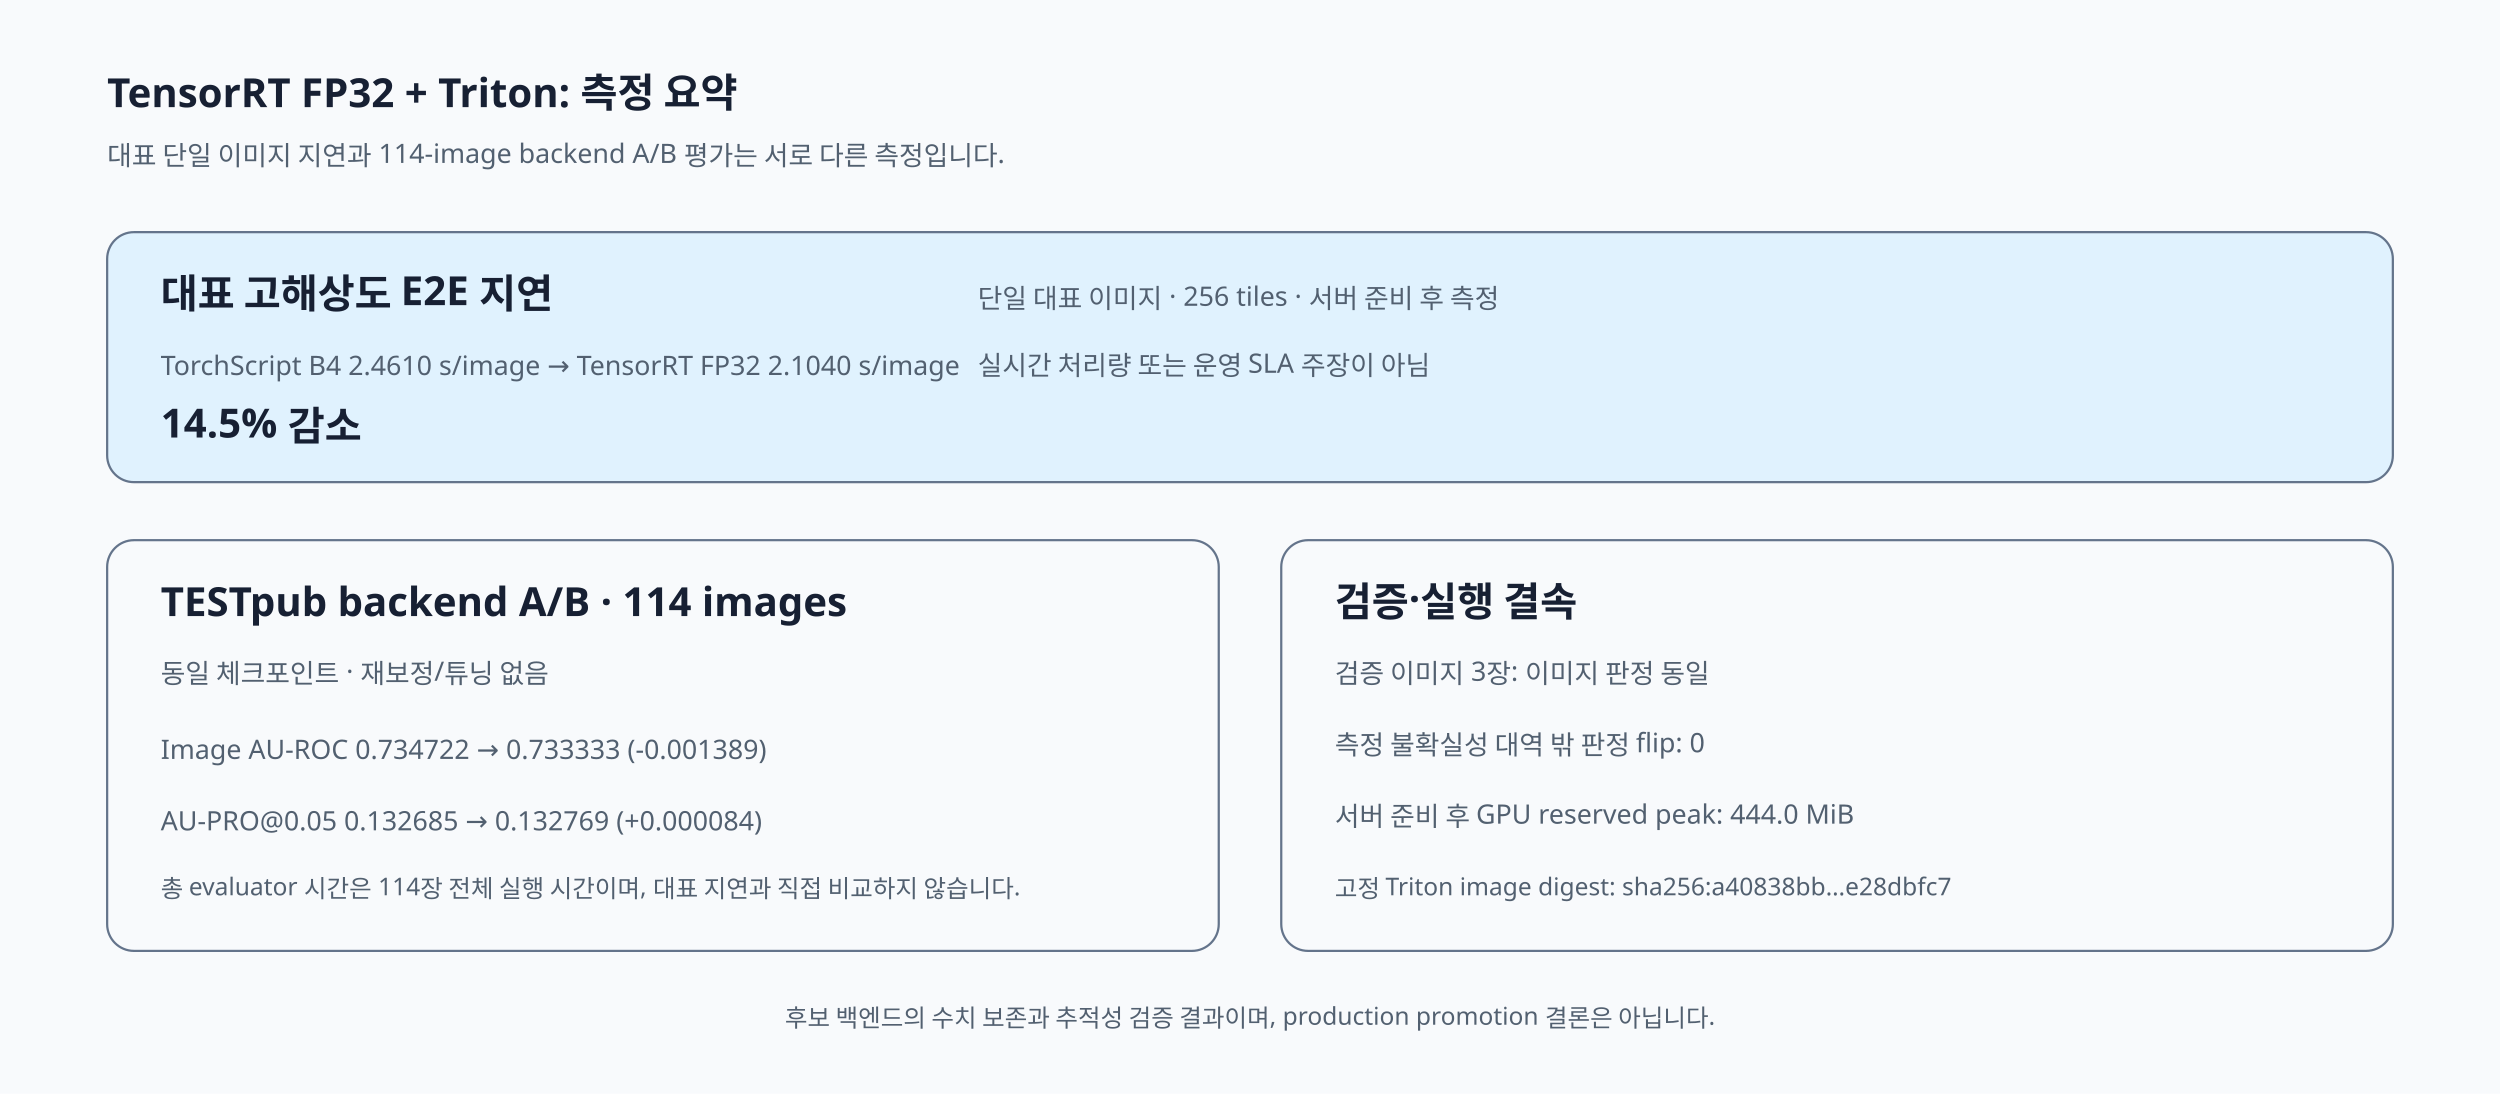
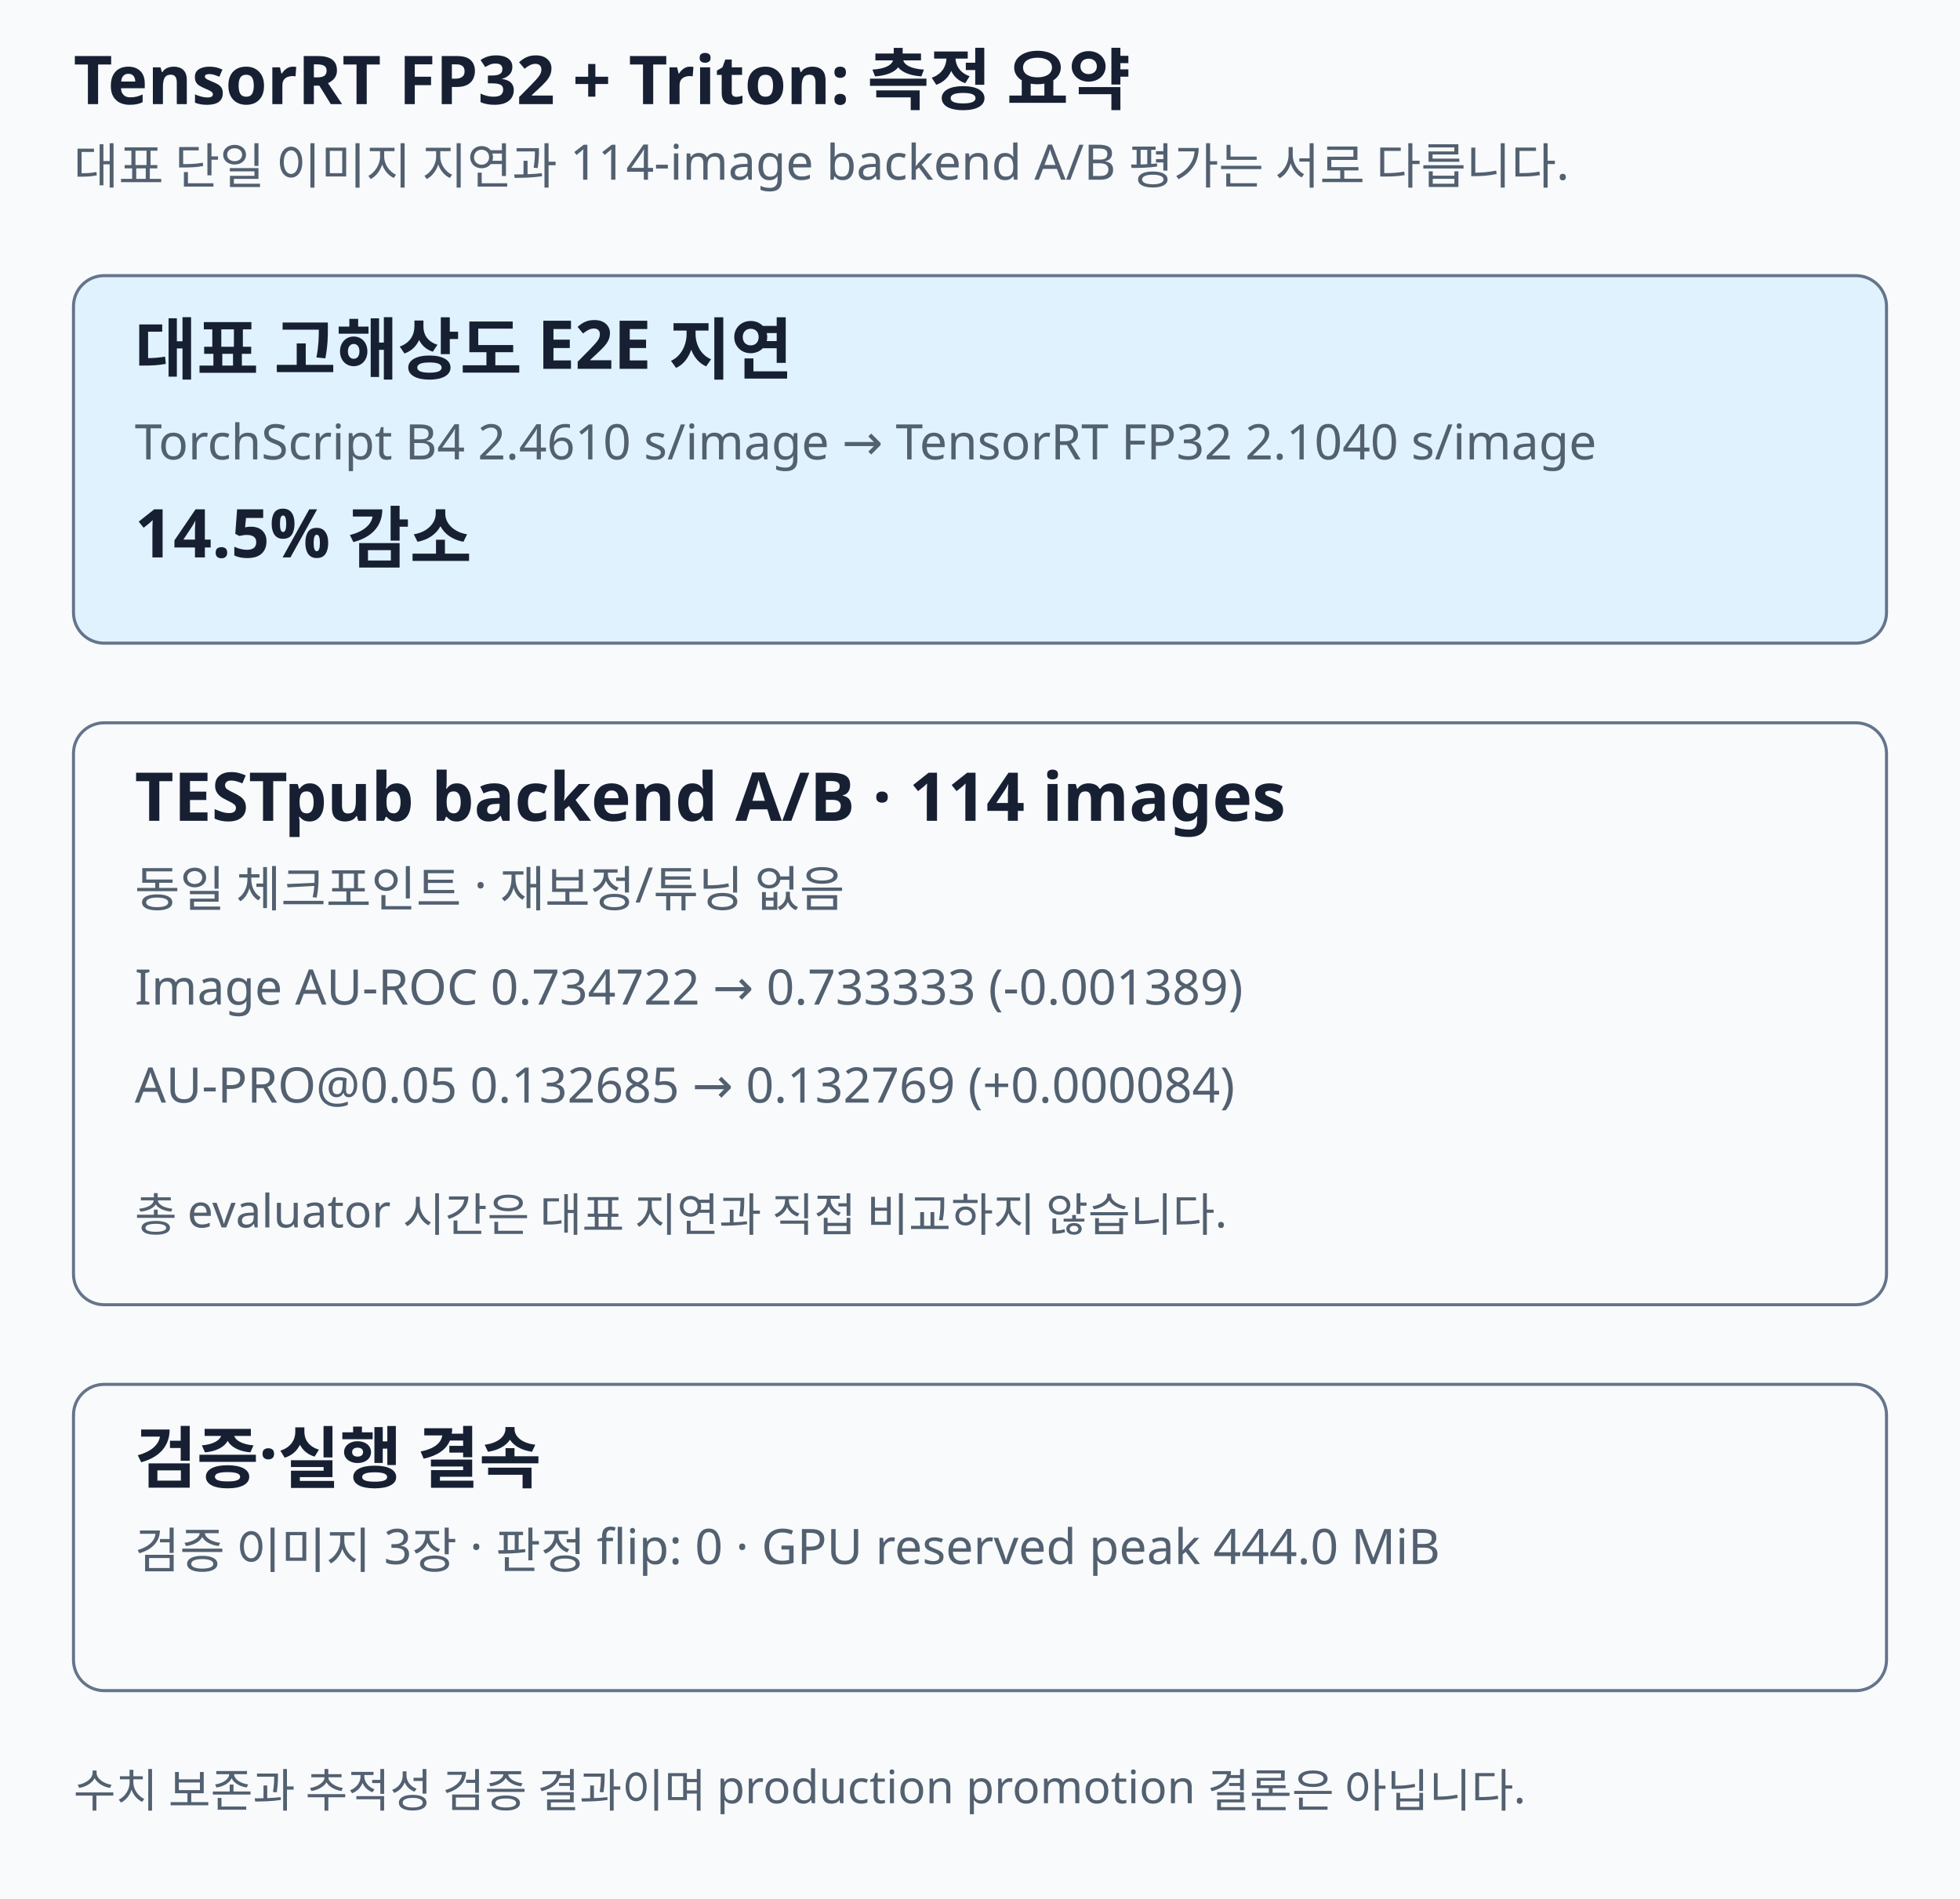
- <svg xmlns="http://www.w3.org/2000/svg" width="100%" height="490" viewBox="0 0 1120 490">
-   <style>text{font-family:system-ui,sans-serif;fill:#172033}.t{font-size:18px;font-weight:700}.s{font-size:12px;fill:#526070}.n{font-size:11px;fill:#526070}</style>
+ <svg xmlns="http://www.w3.org/2000/svg" width="100%" height="620" viewBox="0 0 640 620">
+   <style>text{font-family:system-ui,sans-serif;fill:#172033}.t{font-size:22px;font-weight:700}.s{font-size:16px;fill:#526070}.n{font-size:15px;fill:#526070}</style>
  <rect width="100%" height="100%" fill="#f8fafc" />
-   <text x="48" y="48" class="t">TensorRT FP32 + Triton: 측정 요약</text>
-   <text x="48" y="74" class="s">대표 단일 이미지 지연과 114-image backend A/B 평가는 서로 다른 측정입니다.</text>
-   <rect x="48" y="104" width="1024" height="112" rx="12" fill="#e0f2fe" stroke="#64748b" />
-   <text x="72" y="138" class="t">대표 고해상도 E2E 지연</text>
-   <text x="72" y="168" class="s">TorchScript B4 2.4610 s/image → TensorRT FP32 2.1040 s/image</text>
-   <text x="72" y="196" class="t">14.5% 감소</text>
-   <text x="438" y="138" class="s">단일 대표 이미지 · 256 tiles · 서버 준비 후 측정</text>
-   <text x="438" y="168" class="s">실시간 처리량 또는 운영 SLA 주장이 아님</text>
-   <rect x="48" y="242" width="498" height="184" rx="12" fill="#f8fafc" stroke="#64748b" />
-   <text x="72" y="276" class="t">TESTpub backend A/B · 114 images</text>
-   <text x="72" y="306" class="s">동일 체크포인트 · 재보정/튜닝 없음</text>
-   <text x="72" y="340" class="s">Image AU-ROC  0.734722 → 0.733333 (-0.001389)</text>
-   <text x="72" y="372" class="s">AU-PRO@0.05  0.132685 → 0.132769 (+0.000084)</text>
-   <text x="72" y="402" class="n">총 evaluator 시간은 114장 전체 실행 시간이며, 대표 지연과 직접 비교하지 않습니다.</text>
-   <rect x="574" y="242" width="498" height="184" rx="12" fill="#f8fafc" stroke="#64748b" />
-   <text x="598" y="276" class="t">검증·실행 결속</text>
-   <text x="598" y="306" class="s">검증 이미지 3장: 이미지 판정 동일</text>
-   <text x="598" y="338" class="s">측정 불확실성 대역 밖 판정 flip: 0</text>
-   <text x="598" y="370" class="s">서버 준비 후 GPU reserved peak: 444.0 MiB</text>
-   <text x="598" y="402" class="n">고정 Triton image digest: sha256:a40838bb…e28dbfc7</text>
-   <text x="560" y="460" class="n" text-anchor="middle">후보 백엔드의 수치 보존과 추적성 검증 결과이며, production promotion 결론은 아닙니다.</text>
+   <text x="24" y="34" class="t">TensorRT FP32 + Triton: 측정 요약</text>
+   <text x="24" y="60" class="s">대표 단일 이미지 지연과 114-image backend A/B 평가는 서로 다릅니다.</text>
+   <rect x="24" y="90" width="592" height="120" rx="10" fill="#e0f2fe" stroke="#64748b" />
+   <text x="44" y="122" class="t">대표 고해상도 E2E 지연</text>
+   <text x="44" y="150" class="s">TorchScript B4 2.4610 s/image → TensorRT FP32 2.1040 s/image</text>
+   <text x="44" y="182" class="t">14.5% 감소</text>
+   <rect x="24" y="236" width="592" height="190" rx="10" fill="#f8fafc" stroke="#64748b" />
+   <text x="44" y="268" class="t">TESTpub backend A/B · 114 images</text>
+   <text x="44" y="296" class="s">동일 체크포인트 · 재보정/튜닝 없음</text>
+   <text x="44" y="328" class="s">Image AU-ROC  0.734722 → 0.733333 (-0.001389)</text>
+   <text x="44" y="360" class="s">AU-PRO@0.05  0.132685 → 0.132769 (+0.000084)</text>
+   <text x="44" y="402" class="n">총 evaluator 시간은 대표 지연과 직접 비교하지 않습니다.</text>
+   <rect x="24" y="452" width="592" height="100" rx="10" fill="#f8fafc" stroke="#64748b" />
+   <text x="44" y="484" class="t">검증·실행 결속</text>
+   <text x="44" y="512" class="s">검증 이미지 3장 · 판정 flip: 0 · GPU reserved peak 444.0 MiB</text>
+   <text x="24" y="590" class="n">수치 보존과 추적성 검증 결과이며 production promotion 결론은 아닙니다.</text>
</svg>
